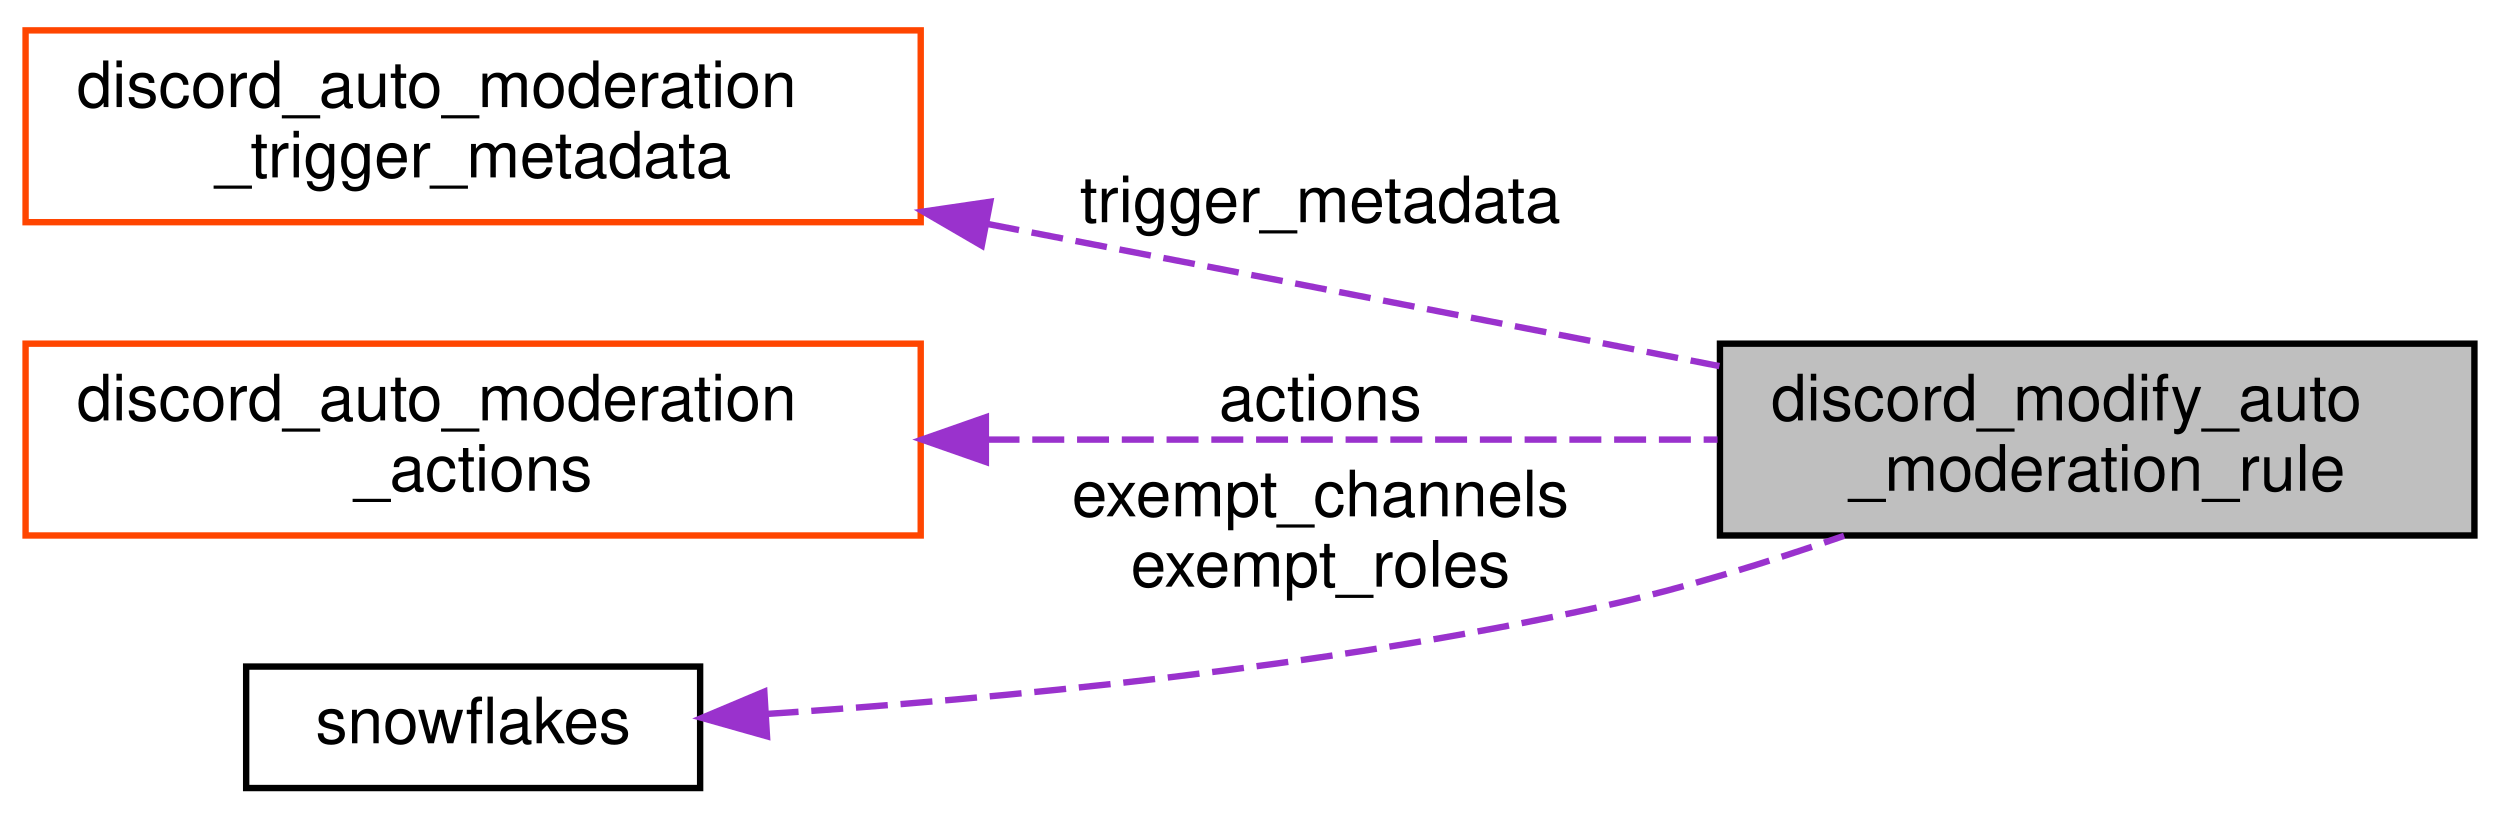
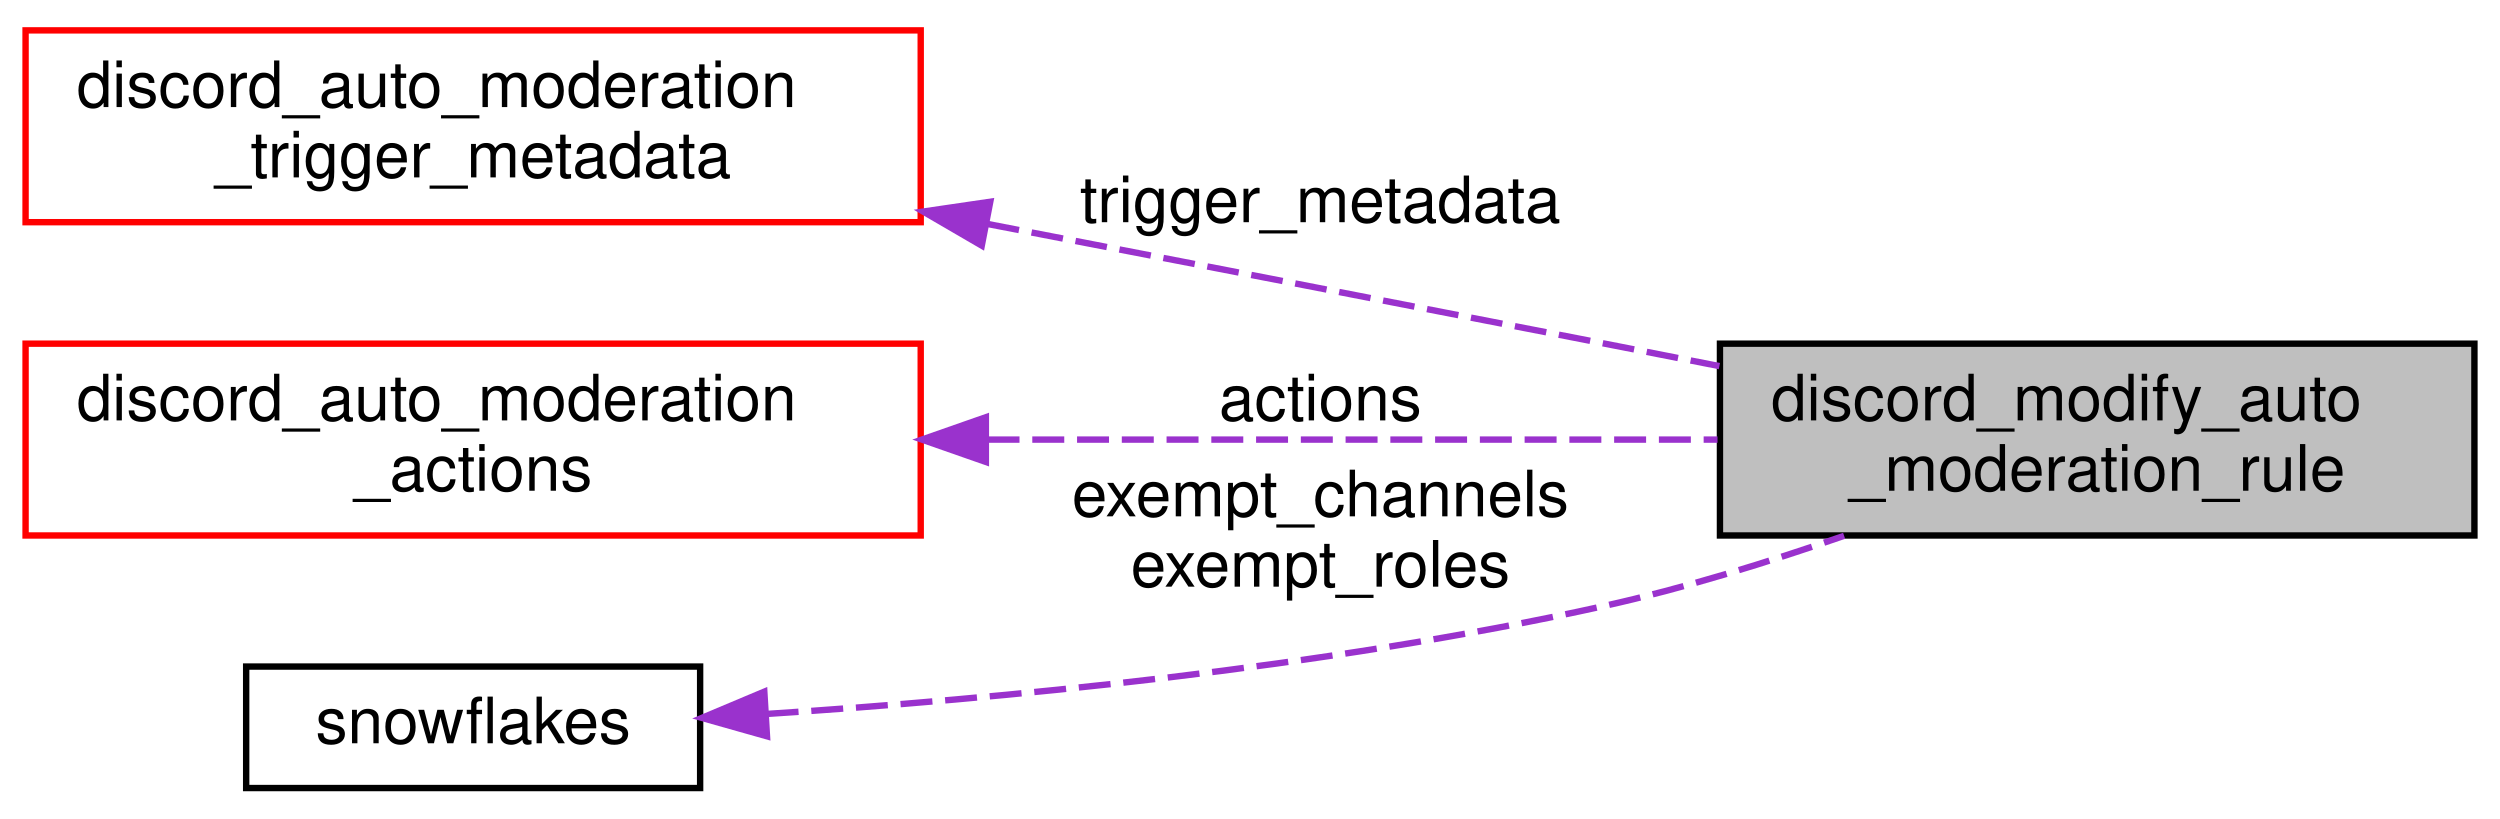
<svg xmlns="http://www.w3.org/2000/svg" xmlns:xlink="http://www.w3.org/1999/xlink" width="391pt" height="128pt" viewBox="0.00 0.00 391.00 127.50">
  <g id="graph0" class="graph" transform="scale(1 1) rotate(0) translate(4 123.5)">
    <g id="node1" class="node">
      <g id="a_node1">
        <a xlink:title=" ">
          <polygon fill="#bfbfbf" stroke="black" points="265,-40 265,-70 383,-70 383,-40 265,-40" />
          <text text-anchor="start" x="273" y="-58" font-family="Helvetica,sans-Serif" font-size="10.00">discord_modify_auto</text>
          <text text-anchor="middle" x="324" y="-47" font-family="Helvetica,sans-Serif" font-size="10.00">_moderation_rule</text>
        </a>
      </g>
    </g>
    <g id="node2" class="node">
      <g id="a_node2">
        <a xlink:href="structdiscord__auto__moderation__trigger__metadata.html" target="_top" xlink:title=" ">
-           <polygon fill="none" stroke="orangered" points="0,-89 0,-119 140,-119 140,-89 0,-89" />
+           <polygon fill="none" stroke="red" points="0,-89 0,-119 140,-119 140,-89 0,-89" />
          <text text-anchor="start" x="8" y="-107" font-family="Helvetica,sans-Serif" font-size="10.00">discord_auto_moderation</text>
          <text text-anchor="middle" x="70" y="-96" font-family="Helvetica,sans-Serif" font-size="10.00">_trigger_metadata</text>
        </a>
      </g>
    </g>
    <g id="edge1" class="edge">
      <path fill="none" stroke="#9a32cd" stroke-dasharray="5,2" d="M150.46,-88.72C180.69,-82.89 215.44,-76.16 247,-70 252.81,-68.87 258.86,-67.68 264.91,-66.49" />
      <polygon fill="#9a32cd" stroke="#9a32cd" points="149.55,-85.33 140.39,-90.66 150.88,-92.2 149.55,-85.33" />
      <text text-anchor="middle" x="202.5" y="-89" font-family="Helvetica,sans-Serif" font-size="10.00"> trigger_metadata</text>
    </g>
    <g id="node3" class="node">
      <g id="a_node3">
        <a xlink:href="structdiscord__auto__moderation__actions.html" target="_top" xlink:title=" ">
-           <polygon fill="none" stroke="orangered" points="0,-40 0,-70 140,-70 140,-40 0,-40" />
+           <polygon fill="none" stroke="red" points="0,-40 0,-70 140,-70 140,-40 0,-40" />
          <text text-anchor="start" x="8" y="-58" font-family="Helvetica,sans-Serif" font-size="10.00">discord_auto_moderation</text>
          <text text-anchor="middle" x="70" y="-47" font-family="Helvetica,sans-Serif" font-size="10.00">_actions</text>
        </a>
      </g>
    </g>
    <g id="edge2" class="edge">
      <path fill="none" stroke="#9a32cd" stroke-dasharray="5,2" d="M150.45,-55C187.45,-55 230.69,-55 264.62,-55" />
      <polygon fill="#9a32cd" stroke="#9a32cd" points="150.19,-51.5 140.19,-55 150.19,-58.5 150.19,-51.5" />
      <text text-anchor="middle" x="202.5" y="-58" font-family="Helvetica,sans-Serif" font-size="10.00"> actions</text>
    </g>
    <g id="node4" class="node">
      <g id="a_node4">
        <a xlink:href="structsnowflakes.html" target="_top" xlink:title=" ">
          <polygon fill="none" stroke="black" points="34.5,-0.5 34.5,-19.5 105.5,-19.5 105.5,-0.5 34.5,-0.5" />
          <text text-anchor="middle" x="70" y="-7.5" font-family="Helvetica,sans-Serif" font-size="10.00">snowflakes</text>
        </a>
      </g>
    </g>
    <g id="edge3" class="edge">
      <path fill="none" stroke="#9a32cd" stroke-dasharray="5,2" d="M115.9,-12.09C151.74,-14.42 203.04,-19.23 247,-29 259.39,-31.75 272.57,-35.83 284.42,-39.95" />
      <polygon fill="#9a32cd" stroke="#9a32cd" points="115.96,-8.59 105.77,-11.47 115.54,-15.58 115.96,-8.59" />
      <text text-anchor="middle" x="202.5" y="-43" font-family="Helvetica,sans-Serif" font-size="10.00"> exempt_channels</text>
      <text text-anchor="middle" x="202.5" y="-32" font-family="Helvetica,sans-Serif" font-size="10.00">exempt_roles</text>
    </g>
  </g>
</svg>
